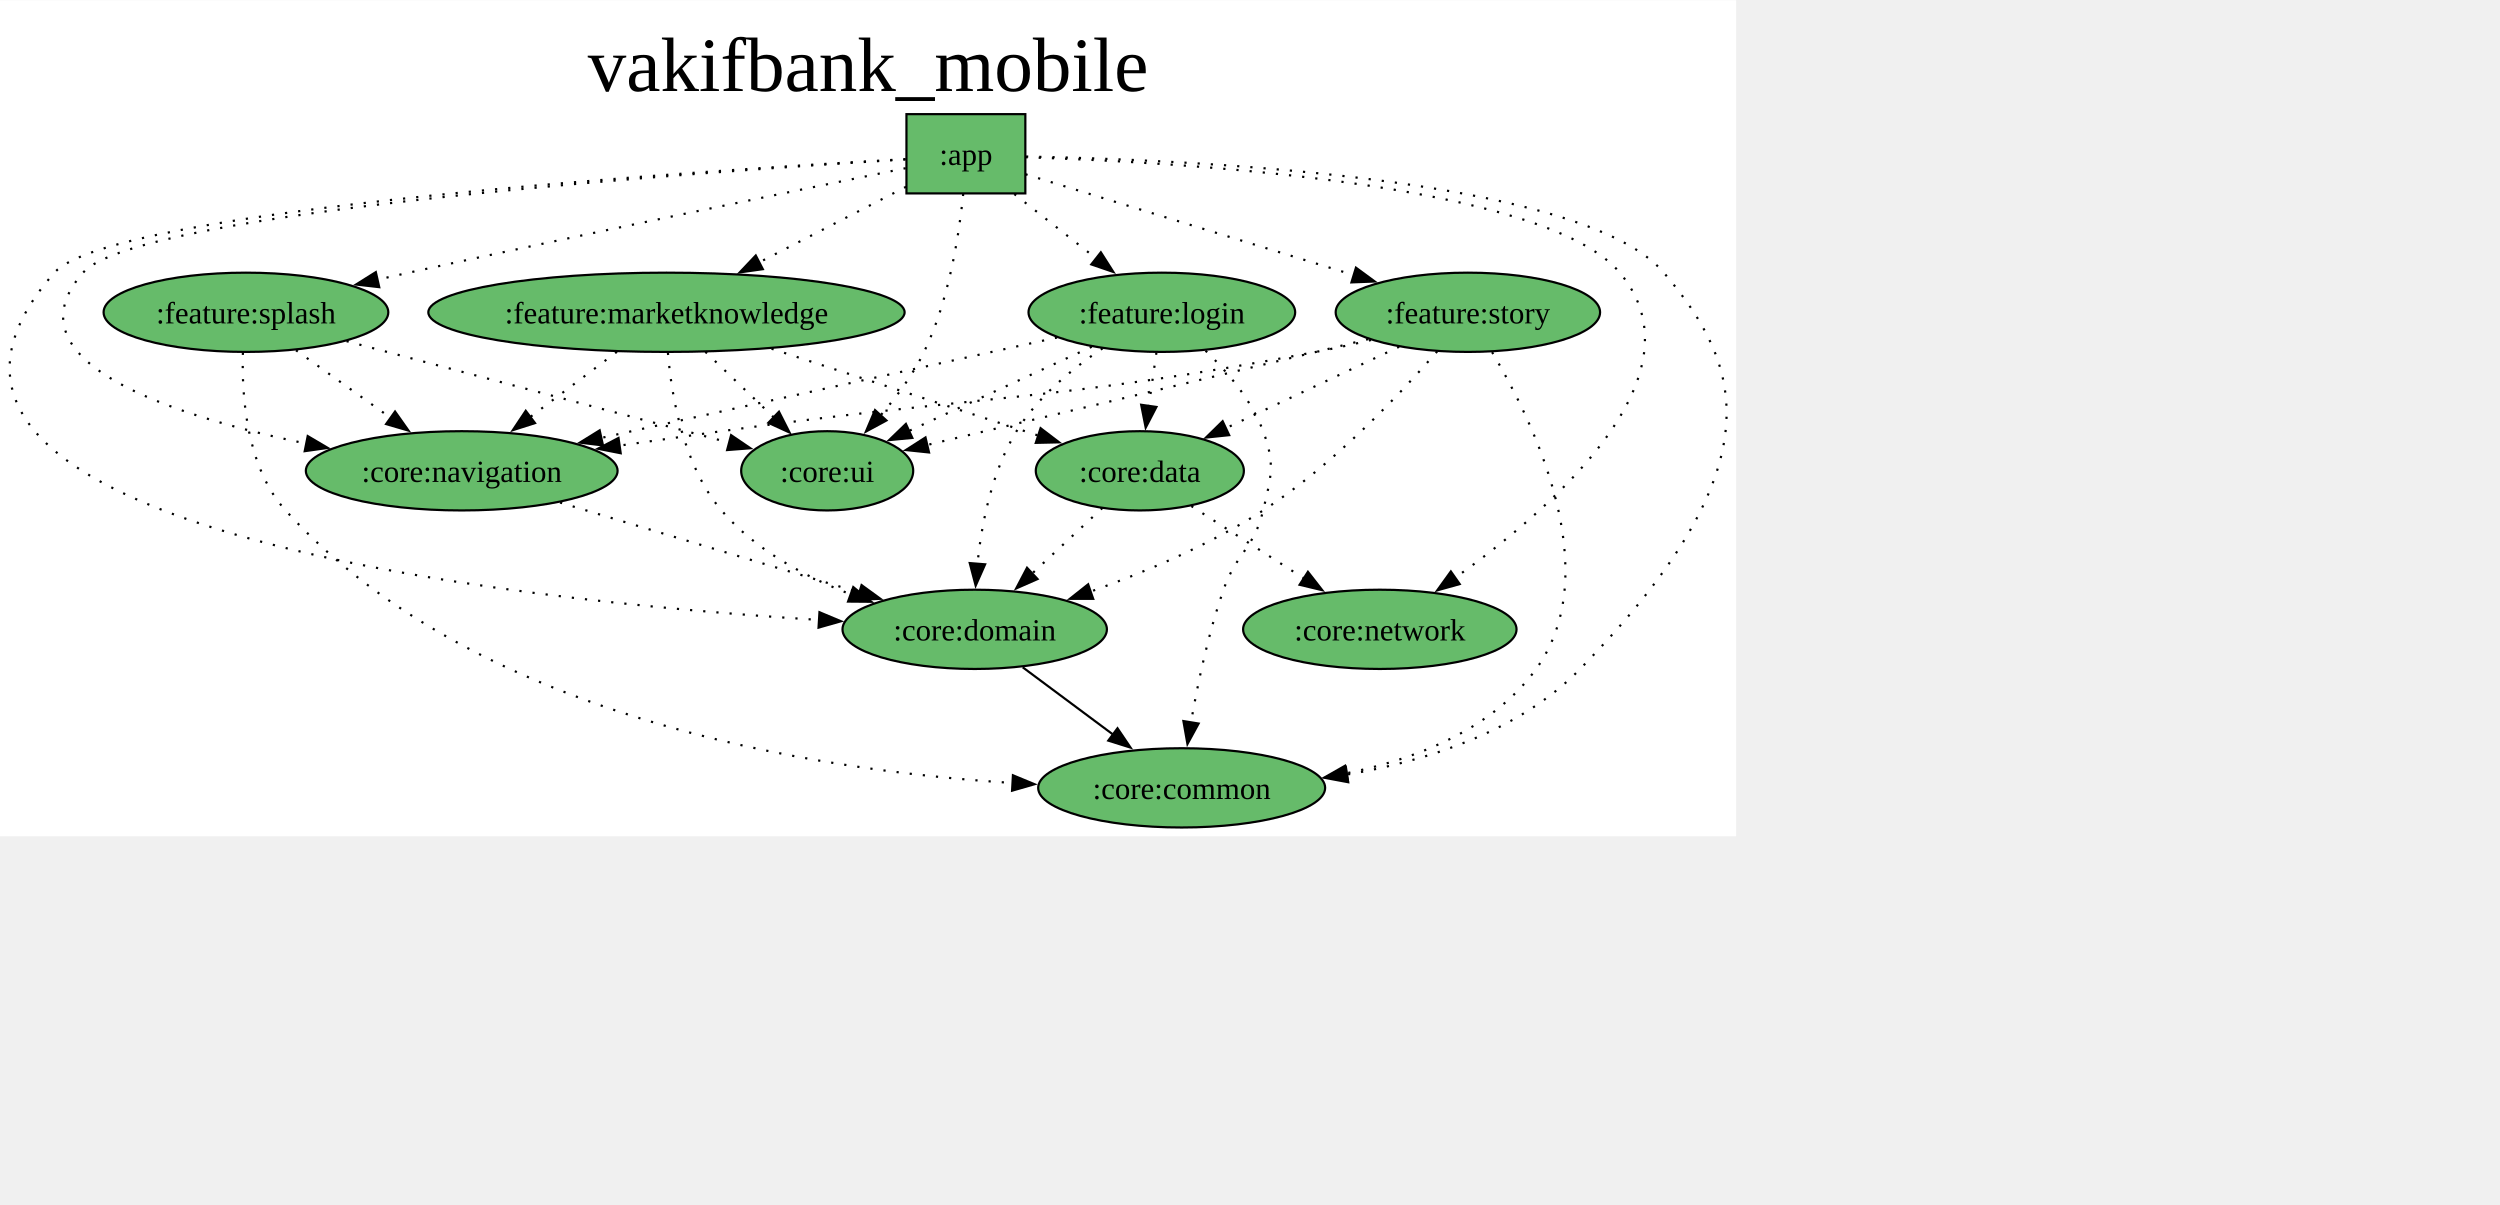
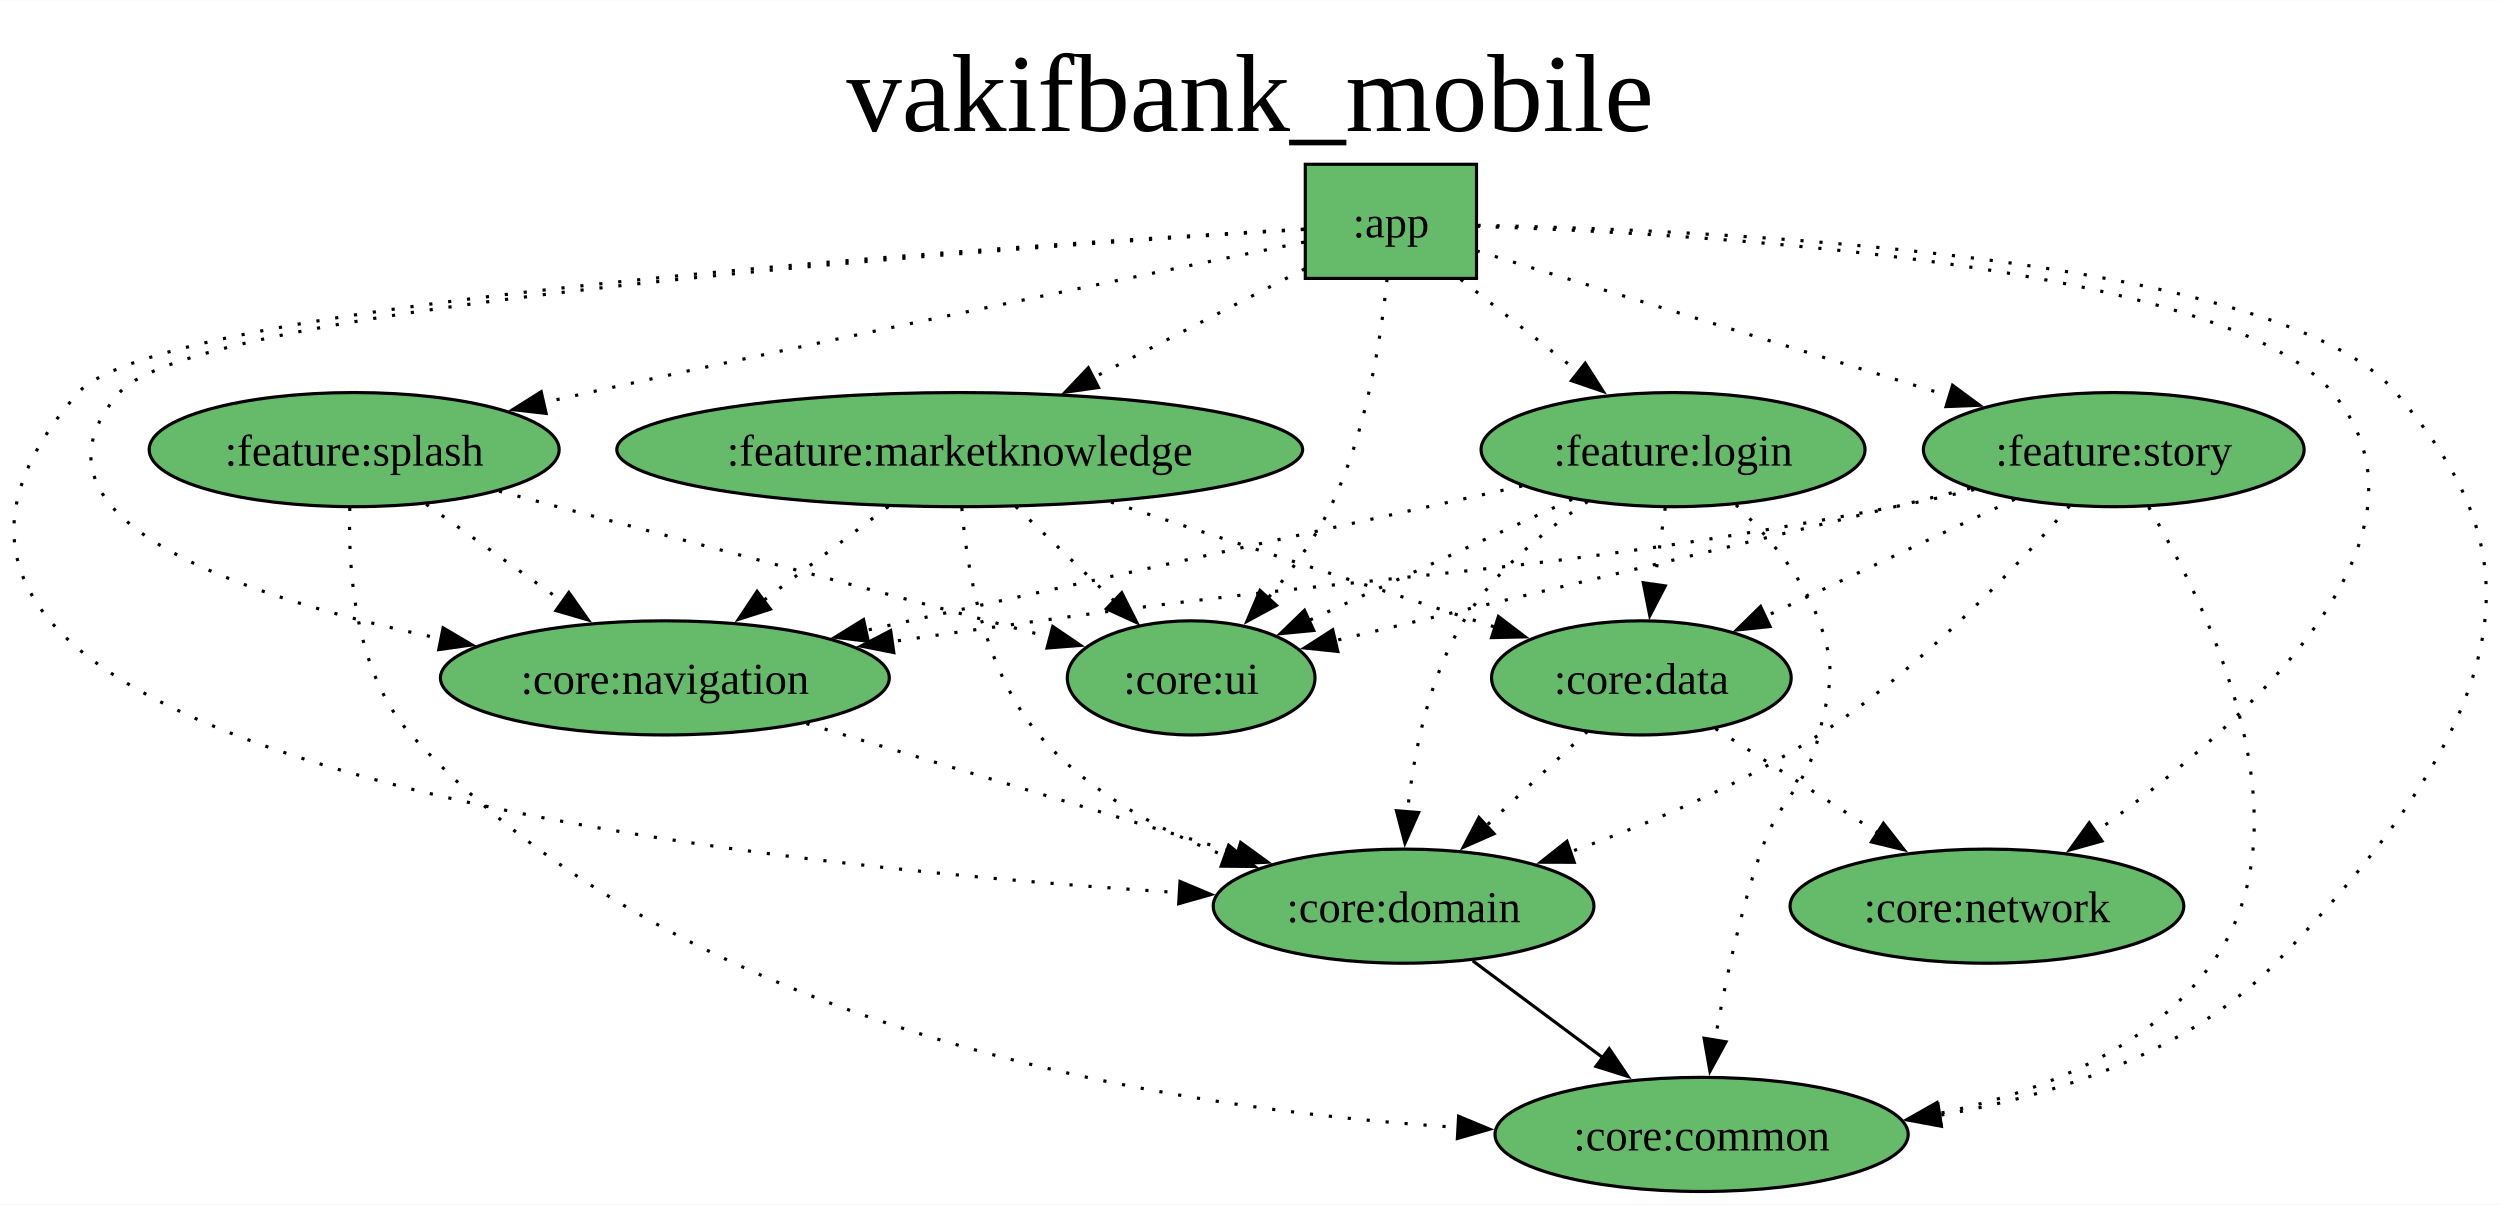
<svg xmlns="http://www.w3.org/2000/svg" width="548pt" height="264pt" viewBox="0.00 0.00 788.54 379.75">
-   <g id="graph0" class="graph" transform="scale(0.694444 0.694444) rotate(0) translate(4 375.75)">
+   <g id="graph0" class="graph" transform="scale(1 1) rotate(0) translate(4 375.75)">
    <polygon fill="white" stroke="none" points="-4,4 -4,-375.75 784.54,-375.75 784.54,4 -4,4" />
    <text text-anchor="middle" x="390.27" y="-334.5" font-family="Times New Roman,serif" font-size="35.00">vakifbank_mobile</text>
    <g id="node1" class="node">
      <polygon fill="#66bb6a" stroke="black" points="461.71,-324 407.71,-324 407.71,-288 461.71,-288 461.71,-324" />
      <text text-anchor="middle" x="434.71" y="-300.95" font-family="Times New Roman,serif" font-size="14.00">:app</text>
    </g>
    <g id="node2" class="node">
      <ellipse fill="#66bb6a" stroke="black" cx="532.71" cy="-18" rx="65.17" ry="18" />
      <text text-anchor="middle" x="532.71" y="-12.95" font-family="Times New Roman,serif" font-size="14.00">:core:common</text>
    </g>
    <g id="edge1" class="edge">
      <path fill="none" stroke="black" stroke-dasharray="1,5" d="M462.02,-304.74C531.94,-303.45 714.58,-295.86 751.71,-252 786.87,-210.48 804.4,-165.16 713.71,-72 686.08,-43.62 644.14,-30.22 607.59,-23.99" />
      <polygon fill="black" stroke="black" points="608.35,-20.57 597.93,-22.51 607.29,-27.49 608.35,-20.57" />
    </g>
    <g id="node3" class="node">
      <ellipse fill="#66bb6a" stroke="black" cx="205.71" cy="-162" rx="70.8" ry="18" />
      <text text-anchor="middle" x="205.71" y="-156.95" font-family="Times New Roman,serif" font-size="14.00">:core:navigation</text>
    </g>
    <g id="edge2" class="edge">
      <path fill="none" stroke="black" stroke-dasharray="1,5" d="M407.27,-303.43C320.82,-298.22 58.42,-280.19 33.71,-252 -1.57,-211.75 73.54,-187.14 135.39,-174.29" />
      <polygon fill="black" stroke="black" points="135.76,-177.78 144.88,-172.4 134.39,-170.92 135.76,-177.78" />
    </g>
    <g id="node4" class="node">
      <ellipse fill="#66bb6a" stroke="black" cx="438.71" cy="-90" rx="60.05" ry="18" />
      <text text-anchor="middle" x="438.71" y="-84.95" font-family="Times New Roman,serif" font-size="14.00">:core:domain</text>
    </g>
    <g id="edge5" class="edge">
      <path fill="none" stroke="black" stroke-dasharray="1,5" d="M407.32,-303.56C319.05,-298.63 46.36,-281.13 20.71,-252 -80.96,-136.48 224.33,-103.35 368.16,-94.26" />
      <polygon fill="black" stroke="black" points="368.2,-97.77 377.97,-93.67 367.78,-90.78 368.2,-97.77" />
    </g>
    <g id="node5" class="node">
      <ellipse fill="#66bb6a" stroke="black" cx="622.71" cy="-90" rx="62.1" ry="18" />
      <text text-anchor="middle" x="622.71" y="-84.95" font-family="Times New Roman,serif" font-size="14.00">:core:network</text>
    </g>
    <g id="edge3" class="edge">
      <path fill="none" stroke="black" stroke-dasharray="1,5" d="M461.76,-304.41C528.36,-302.34 697.33,-293.06 731.71,-252 770.48,-205.71 701.85,-145.5 656.99,-113.43" />
      <polygon fill="black" stroke="black" points="658.99,-110.56 648.79,-107.71 654.98,-116.3 658.99,-110.56" />
    </g>
    <g id="node6" class="node">
      <ellipse fill="#66bb6a" stroke="black" cx="371.71" cy="-162" rx="39.07" ry="18" />
      <text text-anchor="middle" x="371.71" y="-156.95" font-family="Times New Roman,serif" font-size="14.00">:core:ui</text>
    </g>
    <g id="edge4" class="edge">
      <path fill="none" stroke="black" stroke-dasharray="1,5" d="M433.5,-287.81C431.64,-269.28 427.02,-239.31 415.71,-216 410.68,-205.62 403.19,-195.53 395.81,-187" />
      <polygon fill="black" stroke="black" points="398.61,-184.87 389.29,-179.83 393.43,-189.58 398.61,-184.87" />
    </g>
    <g id="node7" class="node">
      <ellipse fill="#66bb6a" stroke="black" cx="107.71" cy="-234" rx="64.66" ry="18" />
      <text text-anchor="middle" x="107.71" y="-228.95" font-family="Times New Roman,serif" font-size="14.00">:feature:splash</text>
    </g>
    <g id="edge6" class="edge">
      <path fill="none" stroke="black" stroke-dasharray="1,5" d="M407.35,-299.45C360.9,-289.98 263.68,-270 181.71,-252 177.08,-250.98 172.28,-249.91 167.46,-248.83" />
      <polygon fill="black" stroke="black" points="168.25,-245.42 157.72,-246.62 166.7,-252.25 168.25,-245.42" />
    </g>
    <g id="node8" class="node">
      <ellipse fill="#66bb6a" stroke="black" cx="523.71" cy="-234" rx="60.56" ry="18" />
      <text text-anchor="middle" x="523.71" y="-228.95" font-family="Times New Roman,serif" font-size="14.00">:feature:login</text>
    </g>
    <g id="edge7" class="edge">
      <path fill="none" stroke="black" stroke-dasharray="1,5" d="M456.71,-287.7C467.95,-278.86 481.79,-267.97 493.97,-258.4" />
      <polygon fill="black" stroke="black" points="496,-261.25 501.69,-252.32 491.67,-255.75 496,-261.25" />
    </g>
    <g id="node10" class="node">
      <ellipse fill="#66bb6a" stroke="black" cx="662.71" cy="-234" rx="60.05" ry="18" />
      <text text-anchor="middle" x="662.71" y="-228.95" font-family="Times New Roman,serif" font-size="14.00">:feature:story</text>
    </g>
    <g id="edge8" class="edge">
      <path fill="none" stroke="black" stroke-dasharray="1,5" d="M461.76,-296.7C498.46,-285.43 564.74,-265.08 611.11,-250.84" />
      <polygon fill="black" stroke="black" points="611.87,-254.27 620.41,-247.99 609.82,-247.58 611.87,-254.27" />
    </g>
    <g id="node11" class="node">
      <ellipse fill="#66bb6a" stroke="black" cx="298.71" cy="-234" rx="108.16" ry="18" />
      <text text-anchor="middle" x="298.71" y="-228.95" font-family="Times New Roman,serif" font-size="14.00">:feature:marketknowledge</text>
    </g>
    <g id="edge9" class="edge">
      <path fill="none" stroke="black" stroke-dasharray="1,5" d="M407.52,-291C388.38,-281.15 362.4,-267.78 340.62,-256.57" />
      <polygon fill="black" stroke="black" points="342.48,-253.59 331.98,-252.12 339.27,-259.81 342.48,-253.59" />
    </g>
    <g id="edge10" class="edge">
      <path fill="none" stroke="black" stroke-dasharray="1,5" d="M250.36,-147.59C289.22,-135.91 345.56,-118.98 386.5,-106.69" />
      <polygon fill="black" stroke="black" points="387.32,-110.09 395.89,-103.86 385.31,-103.39 387.32,-110.09" />
    </g>
    <g id="edge11" class="edge">
      <path fill="none" stroke="black" d="M460.51,-72.76C472.76,-63.64 488.26,-52.1 501.75,-42.06" />
      <polygon fill="black" stroke="black" points="503.56,-45.07 509.49,-36.29 499.38,-39.46 503.56,-45.07" />
    </g>
    <g id="edge13" class="edge">
      <path fill="none" stroke="black" stroke-dasharray="1,5" d="M106.33,-215.64C105.73,-195.82 107.93,-163.63 125.71,-144 210.64,-50.27 363.87,-26 456.15,-20.2" />
      <polygon fill="black" stroke="black" points="456.07,-23.71 465.86,-19.65 455.68,-16.72 456.07,-23.71" />
    </g>
    <g id="edge14" class="edge">
      <path fill="none" stroke="black" stroke-dasharray="1,5" d="M130.44,-216.76C143.21,-207.64 159.37,-196.1 173.43,-186.06" />
      <polygon fill="black" stroke="black" points="175.43,-188.93 181.54,-180.27 171.36,-183.23 175.43,-188.93" />
    </g>
    <g id="edge12" class="edge">
      <path fill="none" stroke="black" stroke-dasharray="1,5" d="M153.4,-220.89C202.17,-207.95 278.95,-187.6 327.25,-174.79" />
      <polygon fill="black" stroke="black" points="328.06,-178.2 336.82,-172.25 326.26,-171.43 328.06,-178.2" />
    </g>
    <g id="edge17" class="edge">
      <path fill="none" stroke="black" stroke-dasharray="1,5" d="M543.57,-216.55C553.47,-207.03 564.43,-194.15 569.71,-180 575.31,-165.01 573.39,-159.57 569.71,-144 565.6,-126.59 557.63,-124.88 551.71,-108 544.84,-88.37 540.01,-65.4 536.94,-47.71" />
      <polygon fill="black" stroke="black" points="540.41,-47.21 535.34,-37.91 533.5,-48.34 540.41,-47.21" />
    </g>
    <g id="edge16" class="edge">
      <path fill="none" stroke="black" stroke-dasharray="1,5" d="M476.1,-222.52C420.97,-210.38 329.93,-190.34 268.91,-176.91" />
      <polygon fill="black" stroke="black" points="269.88,-173.54 259.36,-174.81 268.37,-180.38 269.88,-173.54" />
    </g>
    <g id="edge18" class="edge">
      <path fill="none" stroke="black" stroke-dasharray="1,5" d="M496.79,-217.63C483.06,-208.43 467.27,-195.51 457.71,-180 446.55,-161.88 441.87,-138.19 439.95,-119.8" />
      <polygon fill="black" stroke="black" points="443.44,-119.53 439.15,-109.84 436.46,-120.09 443.44,-119.53" />
    </g>
    <g id="edge15" class="edge">
      <path fill="none" stroke="black" stroke-dasharray="1,5" d="M491.85,-218.33C467.63,-207.17 434.25,-191.8 408.82,-180.09" />
      <polygon fill="black" stroke="black" points="410.38,-176.96 399.84,-175.95 407.46,-183.31 410.38,-176.96" />
    </g>
    <g id="node9" class="node">
      <ellipse fill="#66bb6a" stroke="black" cx="513.71" cy="-162" rx="47.26" ry="18" />
      <text text-anchor="middle" x="513.71" y="-156.95" font-family="Times New Roman,serif" font-size="14.00">:core:data</text>
    </g>
    <g id="edge19" class="edge">
      <path fill="none" stroke="black" stroke-dasharray="1,5" d="M521.24,-215.7C520.19,-208.32 518.93,-199.52 517.75,-191.25" />
      <polygon fill="black" stroke="black" points="521.25,-191.01 516.37,-181.6 514.32,-192 521.25,-191.01" />
    </g>
    <g id="edge21" class="edge">
      <path fill="none" stroke="black" stroke-dasharray="1,5" d="M496.69,-145.12C487.21,-136.27 475.21,-125.07 464.59,-115.16" />
      <polygon fill="black" stroke="black" points="467.25,-112.85 457.55,-108.58 462.48,-117.97 467.25,-112.85" />
    </g>
    <g id="edge20" class="edge">
      <path fill="none" stroke="black" stroke-dasharray="1,5" d="M537.1,-145.98C552.05,-136.38 571.71,-123.76 588.41,-113.03" />
      <polygon fill="black" stroke="black" points="590.06,-116.13 596.58,-107.78 586.27,-110.24 590.06,-116.13" />
    </g>
    <g id="edge22" class="edge">
      <path fill="none" stroke="black" stroke-dasharray="1,5" d="M673.71,-215.9C692.47,-184.34 725.67,-116.16 693.71,-72 673.88,-44.6 639.4,-31.12 607.42,-24.58" />
      <polygon fill="black" stroke="black" points="608.2,-21.16 597.73,-22.82 606.95,-28.05 608.2,-21.16" />
    </g>
    <g id="edge26" class="edge">
      <path fill="none" stroke="black" stroke-dasharray="1,5" d="M618.7,-221.4C610.43,-219.43 601.83,-217.54 593.71,-216 474.76,-193.49 443.63,-196.63 323.71,-180 308.62,-177.91 292.44,-175.61 277.06,-173.4" />
      <polygon fill="black" stroke="black" points="277.92,-169.99 267.53,-172.03 276.93,-176.92 277.92,-169.99" />
    </g>
    <g id="edge25" class="edge">
      <path fill="none" stroke="black" stroke-dasharray="1,5" d="M648.78,-216.25C631.8,-196.72 601.43,-164.51 569.71,-144 545.57,-128.39 516.09,-115.97 491.21,-107.09" />
      <polygon fill="black" stroke="black" points="492.53,-103.84 481.93,-103.87 490.24,-110.45 492.53,-103.84" />
    </g>
    <g id="edge24" class="edge">
      <path fill="none" stroke="black" stroke-dasharray="1,5" d="M617.44,-221.8C609.54,-219.85 601.39,-217.86 593.71,-216 532.61,-201.18 461.95,-184.37 417.07,-173.73" />
      <polygon fill="black" stroke="black" points="417.97,-170.34 407.43,-171.44 416.36,-177.16 417.97,-170.34" />
    </g>
    <g id="edge23" class="edge">
      <path fill="none" stroke="black" stroke-dasharray="1,5" d="M631.48,-218.33C608.58,-207.57 577.34,-192.89 552.79,-181.36" />
      <polygon fill="black" stroke="black" points="554.29,-178.2 543.75,-177.11 551.32,-184.53 554.29,-178.2" />
    </g>
    <g id="edge30" class="edge">
      <path fill="none" stroke="black" stroke-dasharray="1,5" d="M276.2,-216.05C264.35,-207.13 249.63,-196.06 236.72,-186.34" />
      <polygon fill="black" stroke="black" points="239,-183.68 228.91,-180.46 234.79,-189.27 239,-183.68" />
    </g>
    <g id="edge28" class="edge">
      <path fill="none" stroke="black" stroke-dasharray="1,5" d="M299.37,-215.6C300.98,-196.05 306.32,-164.39 323.71,-144 338.9,-126.2 361.34,-114.04 382.38,-105.9" />
      <polygon fill="black" stroke="black" points="383.55,-109.2 391.78,-102.52 381.18,-102.61 383.55,-109.2" />
    </g>
    <g id="edge27" class="edge">
      <path fill="none" stroke="black" stroke-dasharray="1,5" d="M316.38,-216.05C325.75,-207.08 337.38,-195.92 347.57,-186.15" />
      <polygon fill="black" stroke="black" points="349.81,-188.85 354.61,-179.4 344.97,-183.8 349.81,-188.85" />
    </g>
    <g id="edge29" class="edge">
      <path fill="none" stroke="black" stroke-dasharray="1,5" d="M346.43,-217.46C382.64,-205.67 432.13,-189.56 467.87,-177.93" />
      <polygon fill="black" stroke="black" points="468.63,-181.36 477.05,-174.94 466.46,-174.7 468.63,-181.36" />
    </g>
  </g>
</svg>
